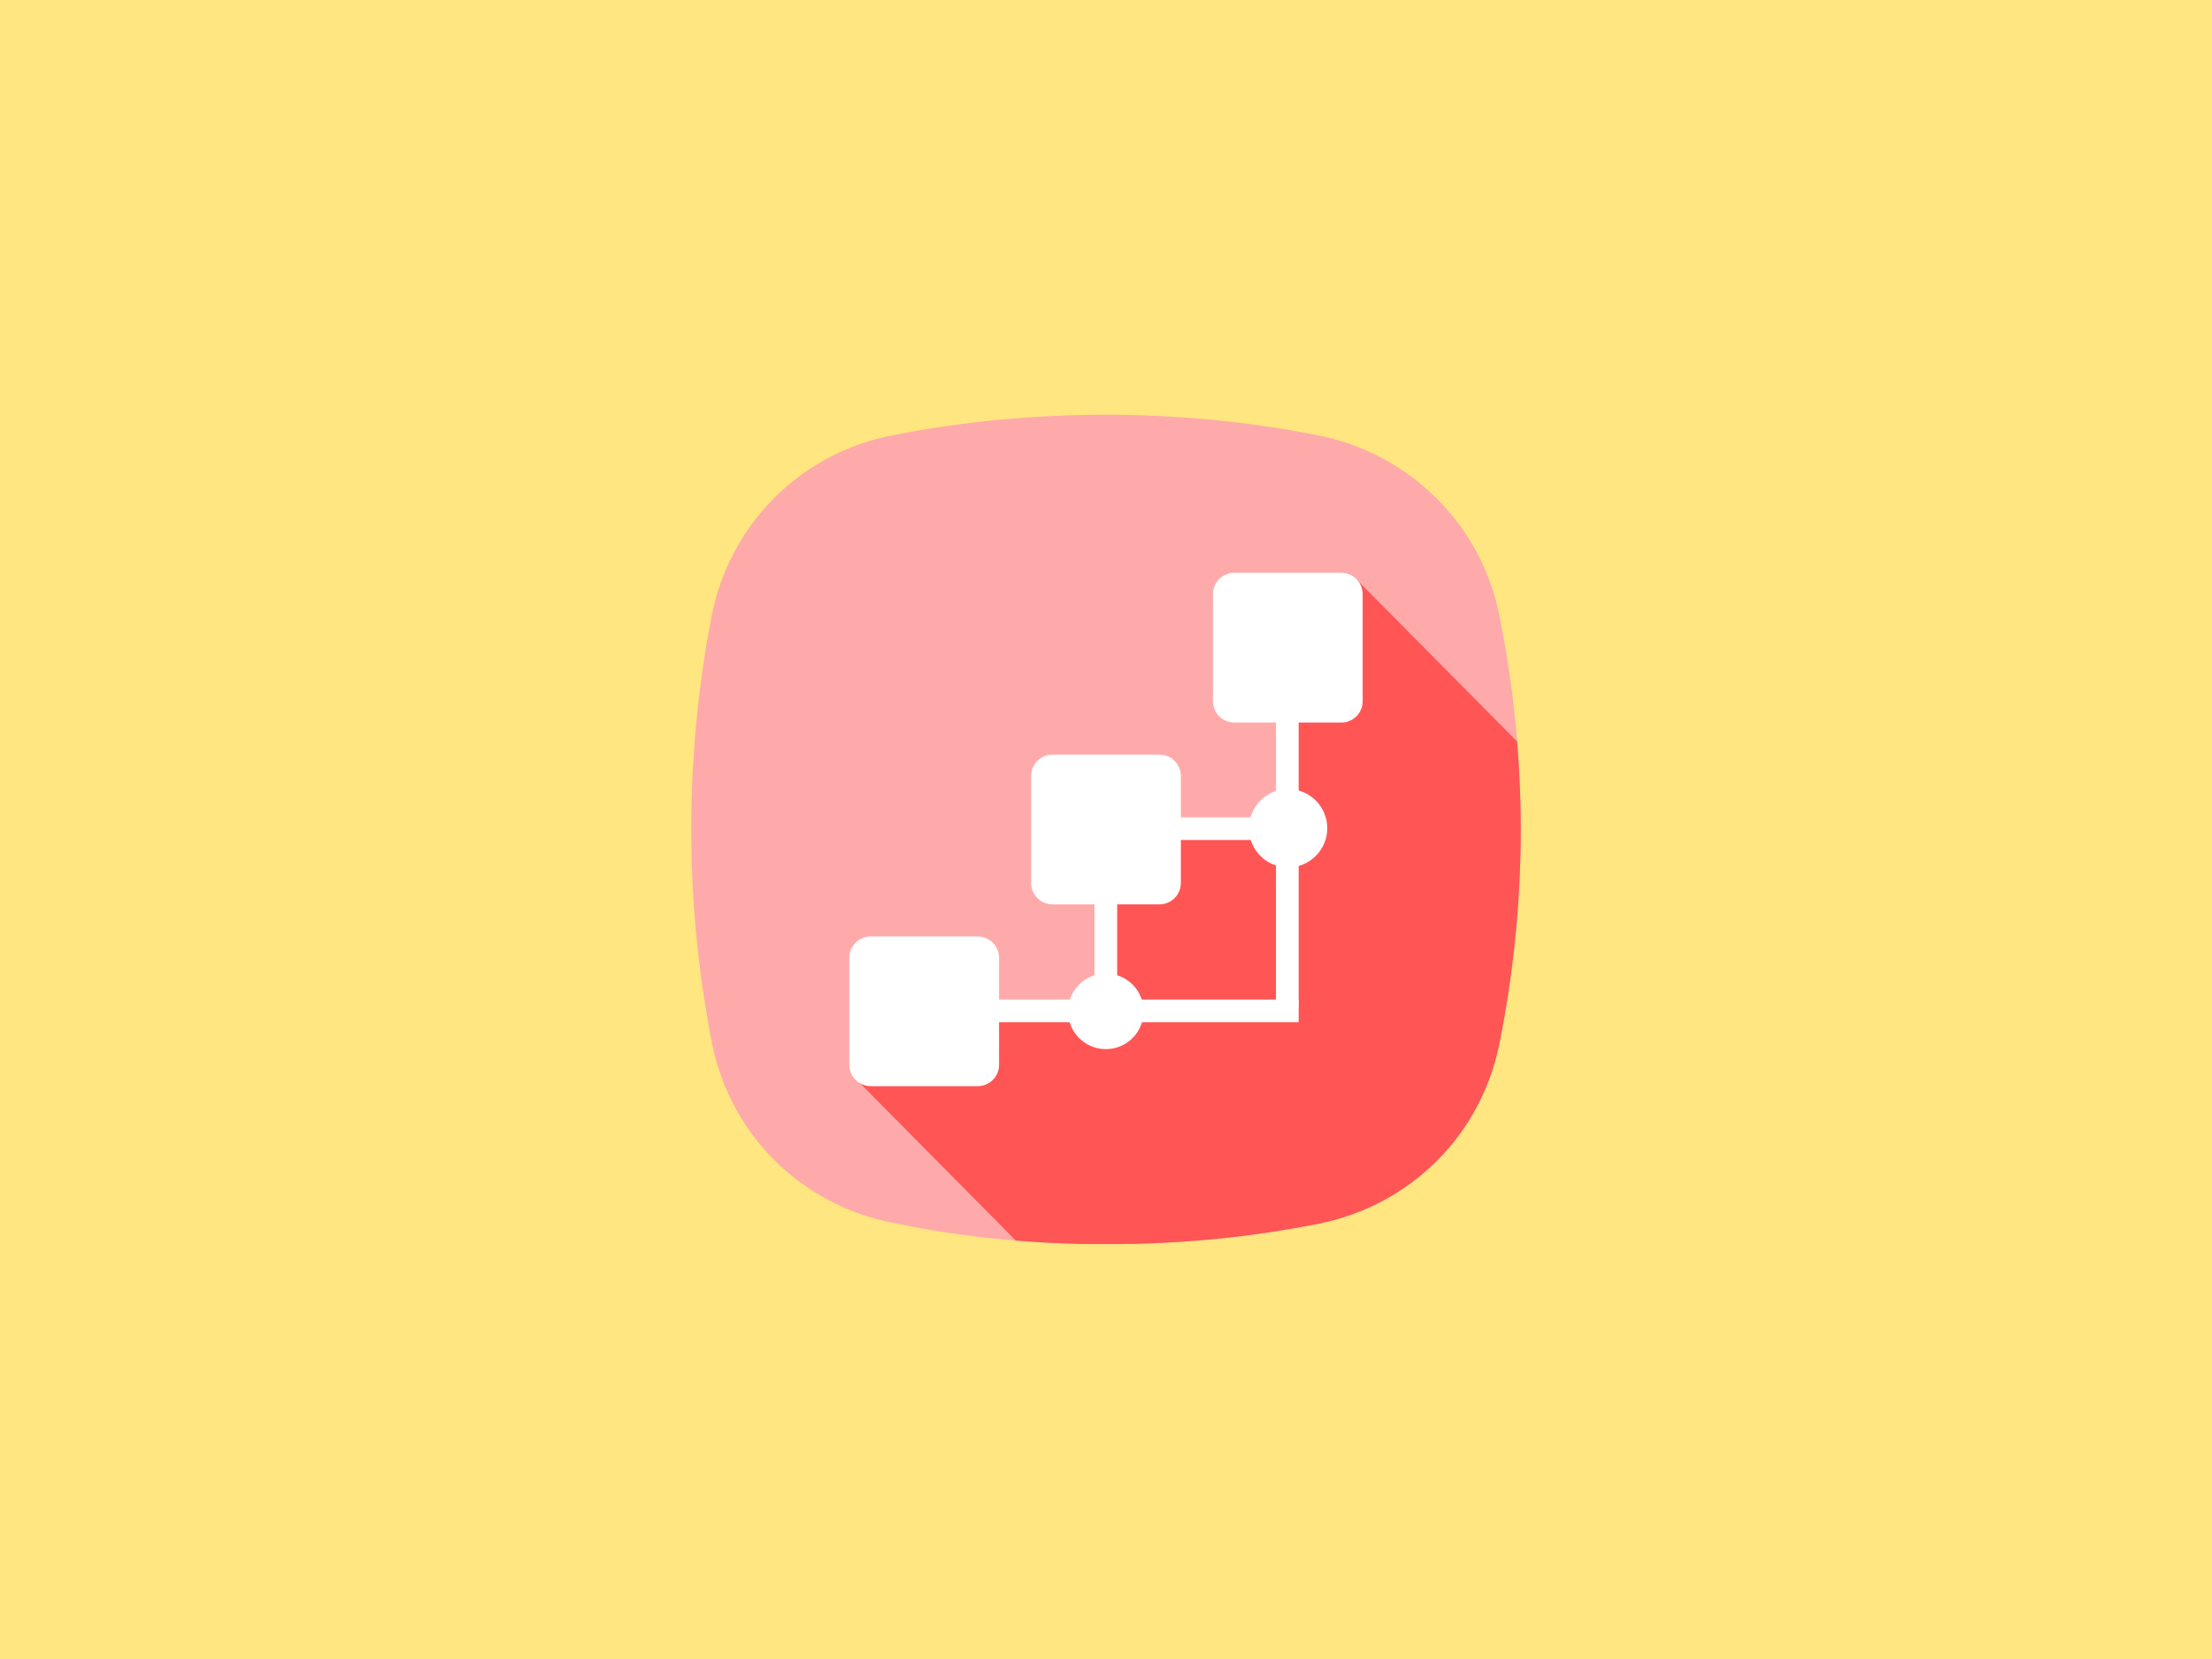
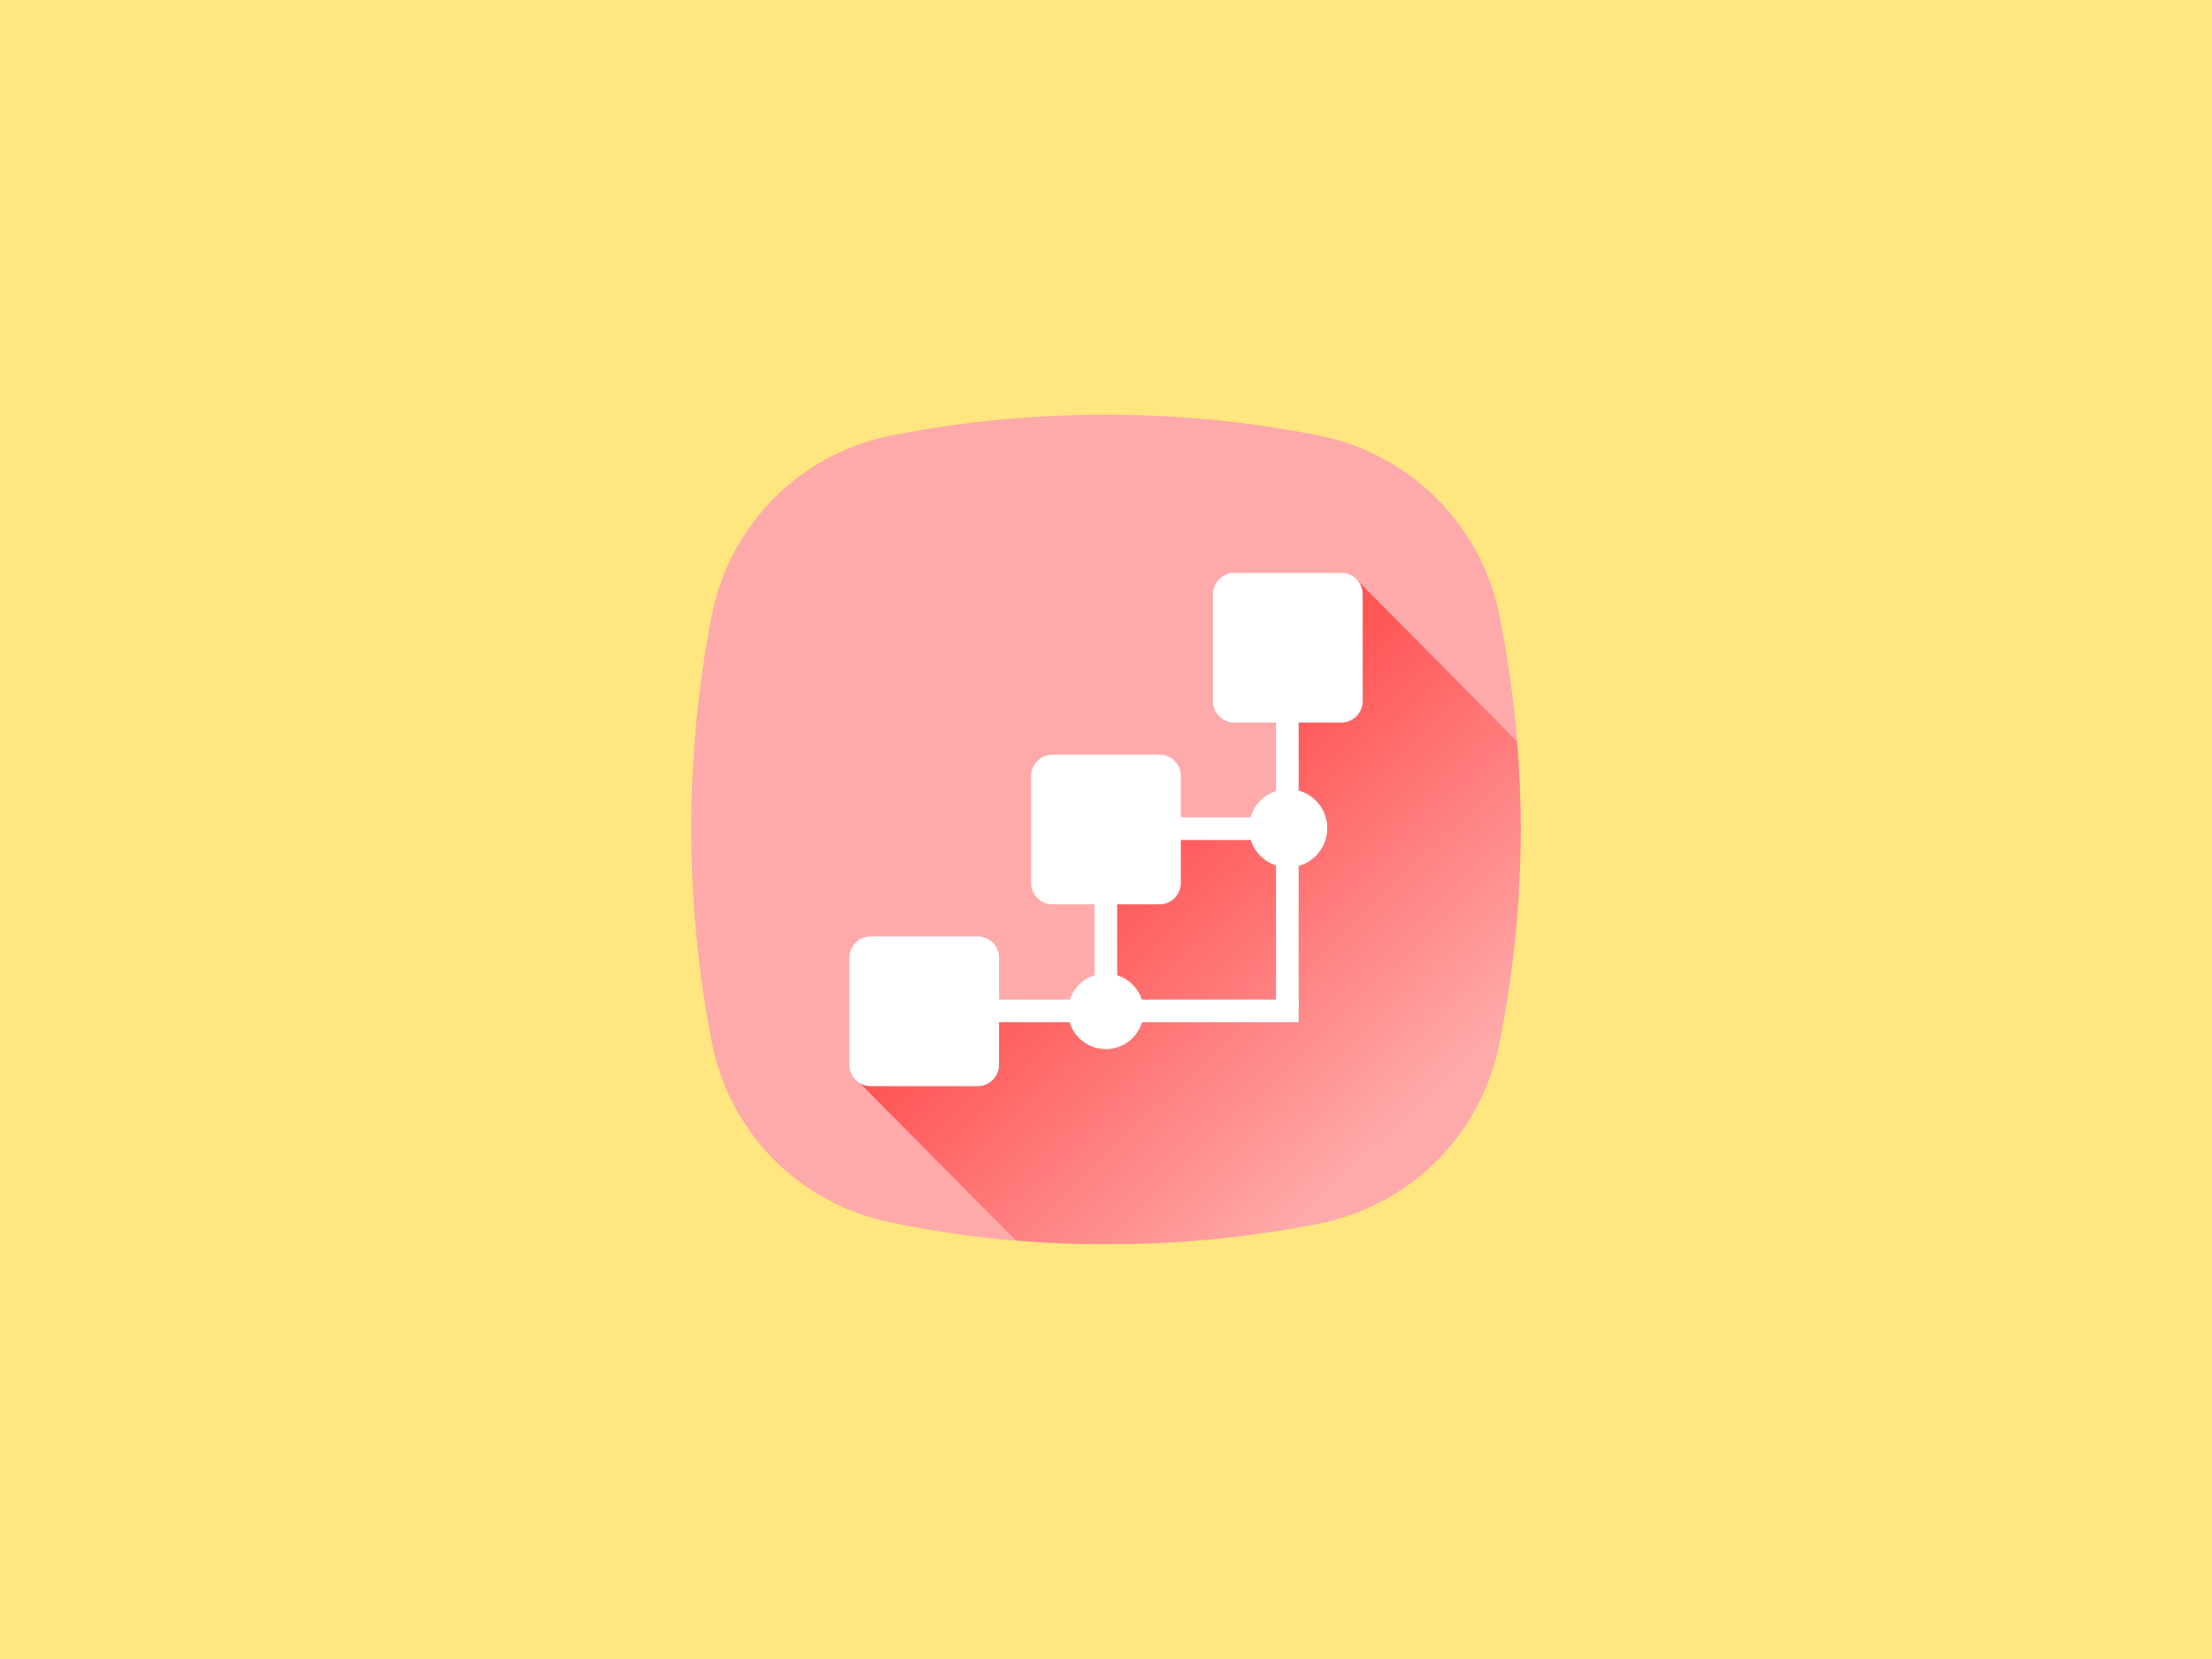
- <svg xmlns="http://www.w3.org/2000/svg" version="1.1" x="0px" y="0px" viewBox="0 0 400 300" enable-background="new 0 0 100 100" xml:space="preserve" id="svg3555" width="400" height="300">
-   <defs id="defs3591" />
-   <g style="fill:#00a99d;fill-opacity:1" id="g3567" transform="matrix(0.9999875,0,0,0.9999875,-26.98183,170.4164)" />
-   <g id="g23563">
+ <svg xmlns="http://www.w3.org/2000/svg" xmlns:xlink="http://www.w3.org/1999/xlink" version="1.1" x="0px" y="0px" viewBox="0 0 400 300" enable-background="new 0 0 100 100" xml:space="preserve" id="svg3555" width="400" height="300">
+   <defs id="defs3591">
+     <linearGradient id="linearGradient3438">
+       <stop style="stop-color:#ff5555;stop-opacity:1;" offset="0" id="stop3440" />
+       <stop style="stop-color:#ff5555;stop-opacity:0;" offset="1" id="stop3442" />
+     </linearGradient>
+     <linearGradient xlink:href="#linearGradient3438" id="linearGradient3444" x1="203.217" y1="153.863" x2="252.182" y2="205.712" gradientUnits="userSpaceOnUse" />
+   </defs>
+   <g id="g3446">
    <rect y="0" x="0" height="300" width="400" id="rect4420" style="opacity:1;fill:#ffe680;fill-opacity:1;stroke:none;stroke-width:6.791;stroke-linecap:round;stroke-linejoin:round;stroke-miterlimit:4;stroke-dasharray:none;stroke-dashoffset:0;stroke-opacity:1" />
    <path d="M 271.246,111.833 C 268.079,94.833 254.732,81.834 238.053,78.665 c -12.677,-2.496 -25.524,-3.665 -38.032,-3.665 -12.845,0 -25.691,1.169 -38.365,3.665 -17.015,3.169 -29.858,16.335 -33.029,33.001 -4.836,25.332 -4.836,51.168 0,76.332 3.169,17.168 16.346,30.001 33.029,33.17 12.674,2.663 25.52,3.832 38.365,3.832 12.843,0 25.518,-1.169 38.196,-3.667 17.017,-3.334 29.862,-16.333 33.029,-33.166 5.005,-25.336 5.005,-51.17 0,-76.335 z" id="path23419" style="fill:#ffaaaa;fill-opacity:1" />
-     <path id="path23558" d="m 245.252,104.736 -12.371,22.594 0.002,22.262 -32.879,0.332 -0.352,33.209 -22.273,-0.008 -22.625,11.988 28.934,29.217 c 3.895,0.319 7.796,0.53 11.699,0.617 l 9.477,-0.004 c 11.192,-0.259 22.271,-1.428 33.354,-3.611 17.017,-3.334 29.862,-16.331 33.029,-33.164 C 273.748,175.5 275,162.707 275,149.936 c 0,-5.29 -0.227,-10.574 -0.656,-15.846 l -29.092,-29.354 z" style="fill:#ff5555;fill-opacity:1" />
+     <path id="path23558" d="m 245.252,104.736 -12.371,22.594 0.002,22.262 -32.879,0.332 -0.352,33.209 -22.273,-0.008 -22.625,11.988 28.934,29.217 c 3.895,0.319 7.796,0.53 11.699,0.617 l 9.477,-0.004 c 11.192,-0.259 22.271,-1.428 33.354,-3.611 17.017,-3.334 29.862,-16.331 33.029,-33.164 C 273.748,175.5 275,162.707 275,149.936 c 0,-5.29 -0.227,-10.574 -0.656,-15.846 l -29.092,-29.354 z" style="fill:url(#linearGradient3444);fill-opacity:1" />
    <g style="fill:#ffffff" transform="matrix(1.031425,0,0,1.031425,148.4261,98.45351)" id="g5952">
      <path style="fill:#ffffff" id="path5954" d="m 83.778,81.138 -3.973,0 0,-51.014 3.973,0 c 0,0 0,51.014 0,51.014 z" />
      <path style="fill:#ffffff" id="path5956" d="m 83.778,79.787 0,3.974 -53.319,0 0,-3.974 53.319,0 z" />
      <path style="fill:#ffffff" id="path5958" d="m 51.96,81.298 -3.973,0 0,-19.23 3.973,0 0,19.23 z" />
      <path style="fill:#ffffff" id="path5960" d="m 80.997,47.844 0,3.973 -18.435,0 0,-3.973 18.435,0 z" />
      <path style="fill:#ffffff" id="path5962" d="m 88.796,49.753 c 0,3.794 -3.075,6.869 -6.869,6.869 -3.794,0 -6.869,-3.075 -6.869,-6.869 0,-3.793 3.076,-6.868 6.869,-6.868 3.794,0 6.869,3.074 6.869,6.868 z" />
      <path style="fill:#ffffff" id="path5964" d="m 56.603,81.851 c 0,3.662 -2.968,6.63 -6.63,6.63 -3.662,0 -6.63,-2.968 -6.63,-6.63 0,-3.661 2.968,-6.63 6.63,-6.63 3.662,0 6.63,2.969 6.63,6.63 z" />
      <path style="fill:#ffffff" id="path5966" d="m 95.002,8.726 0,18.75 c 0,2.072 -1.679,3.75 -3.75,3.75 l -18.75,0 c -2.071,0 -3.75,-1.678 -3.75,-3.75 l 0,-18.75 c 0,-2.071 1.679,-3.75 3.75,-3.75 l 18.75,0 c 2.072,0 3.75,1.679 3.75,3.75 z" />
      <path style="fill:#ffffff" id="path5968" d="m 63.127,40.601 0,18.749 c 0,2.072 -1.679,3.75 -3.75,3.75 l -18.75,0 c -2.071,0 -3.75,-1.678 -3.75,-3.75 l 0,-18.749 c 0,-2.071 1.679,-3.75 3.75,-3.75 l 18.75,0 c 2.072,0 3.751,1.679 3.75,3.75 z" />
      <path style="fill:#ffffff" id="path5970" d="m 31.253,72.477 0,18.748 c 0,2.072 -1.679,3.751 -3.75,3.751 l -18.75,0 c -2.071,0 -3.75,-1.679 -3.75,-3.751 l 0,-18.749 c 0,-2.072 1.679,-3.75 3.75,-3.75 l 18.75,0 c 2.071,0 3.749,1.679 3.75,3.751 z" />
    </g>
  </g>
</svg>
